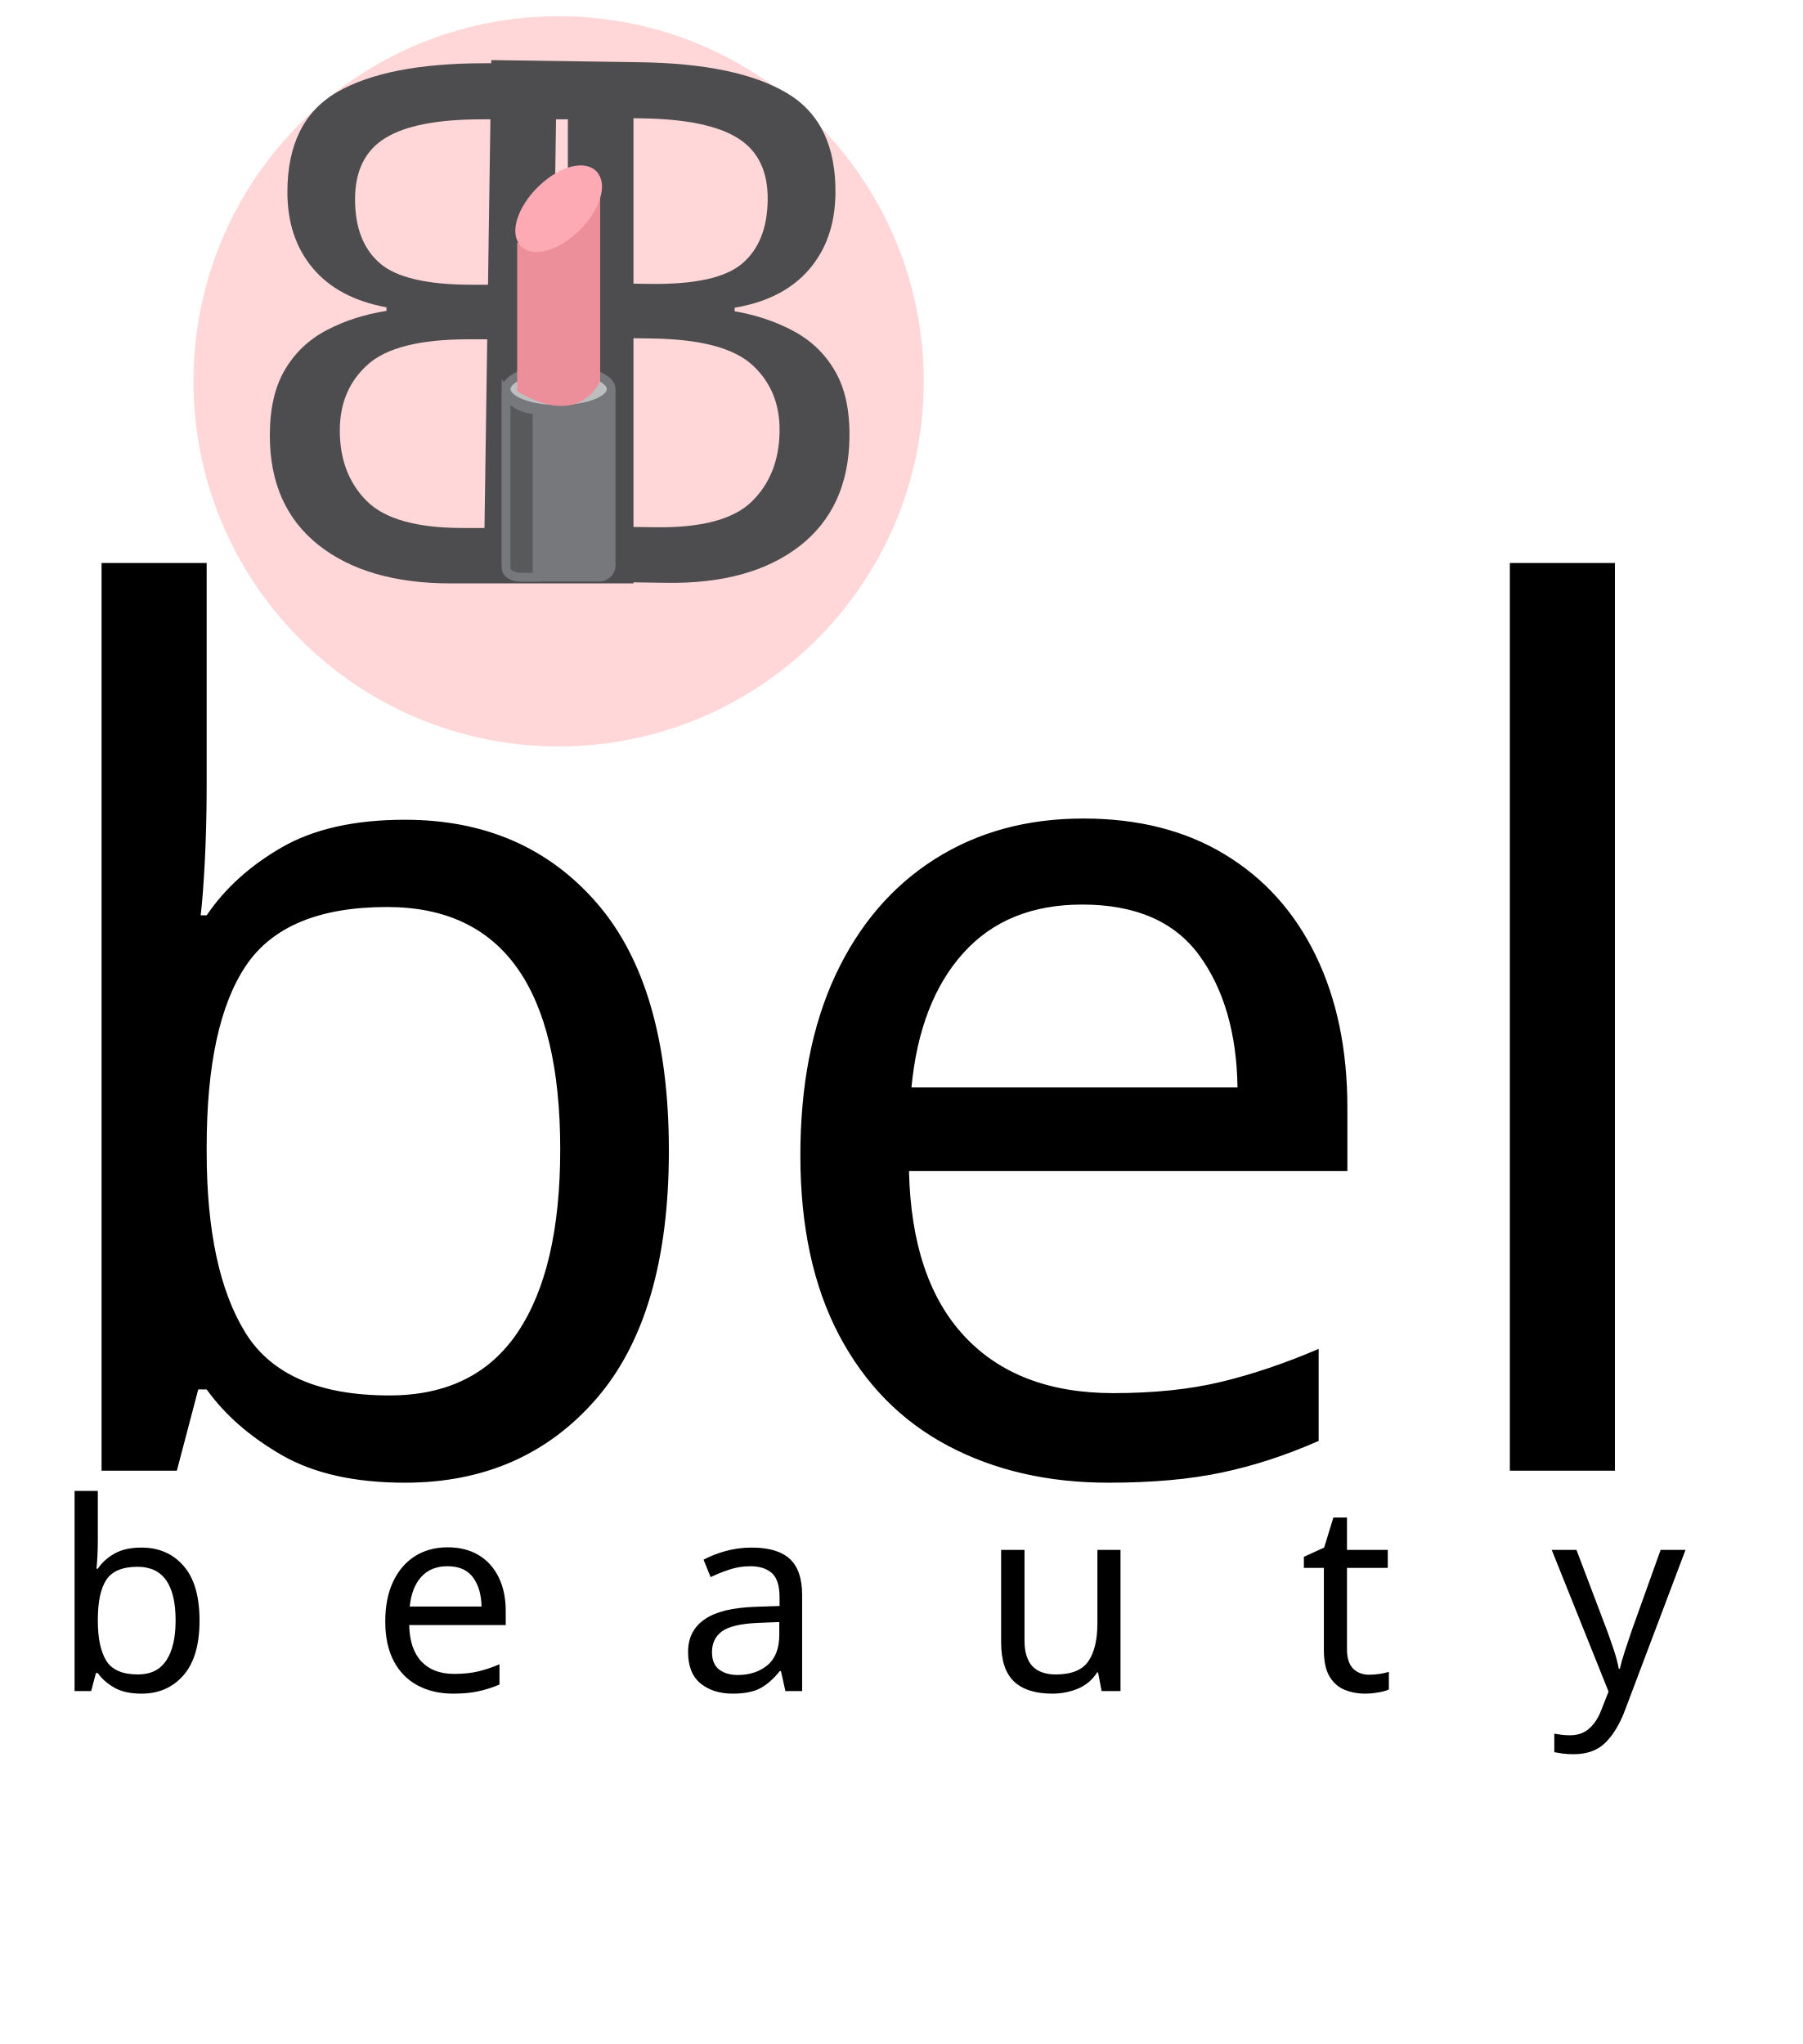
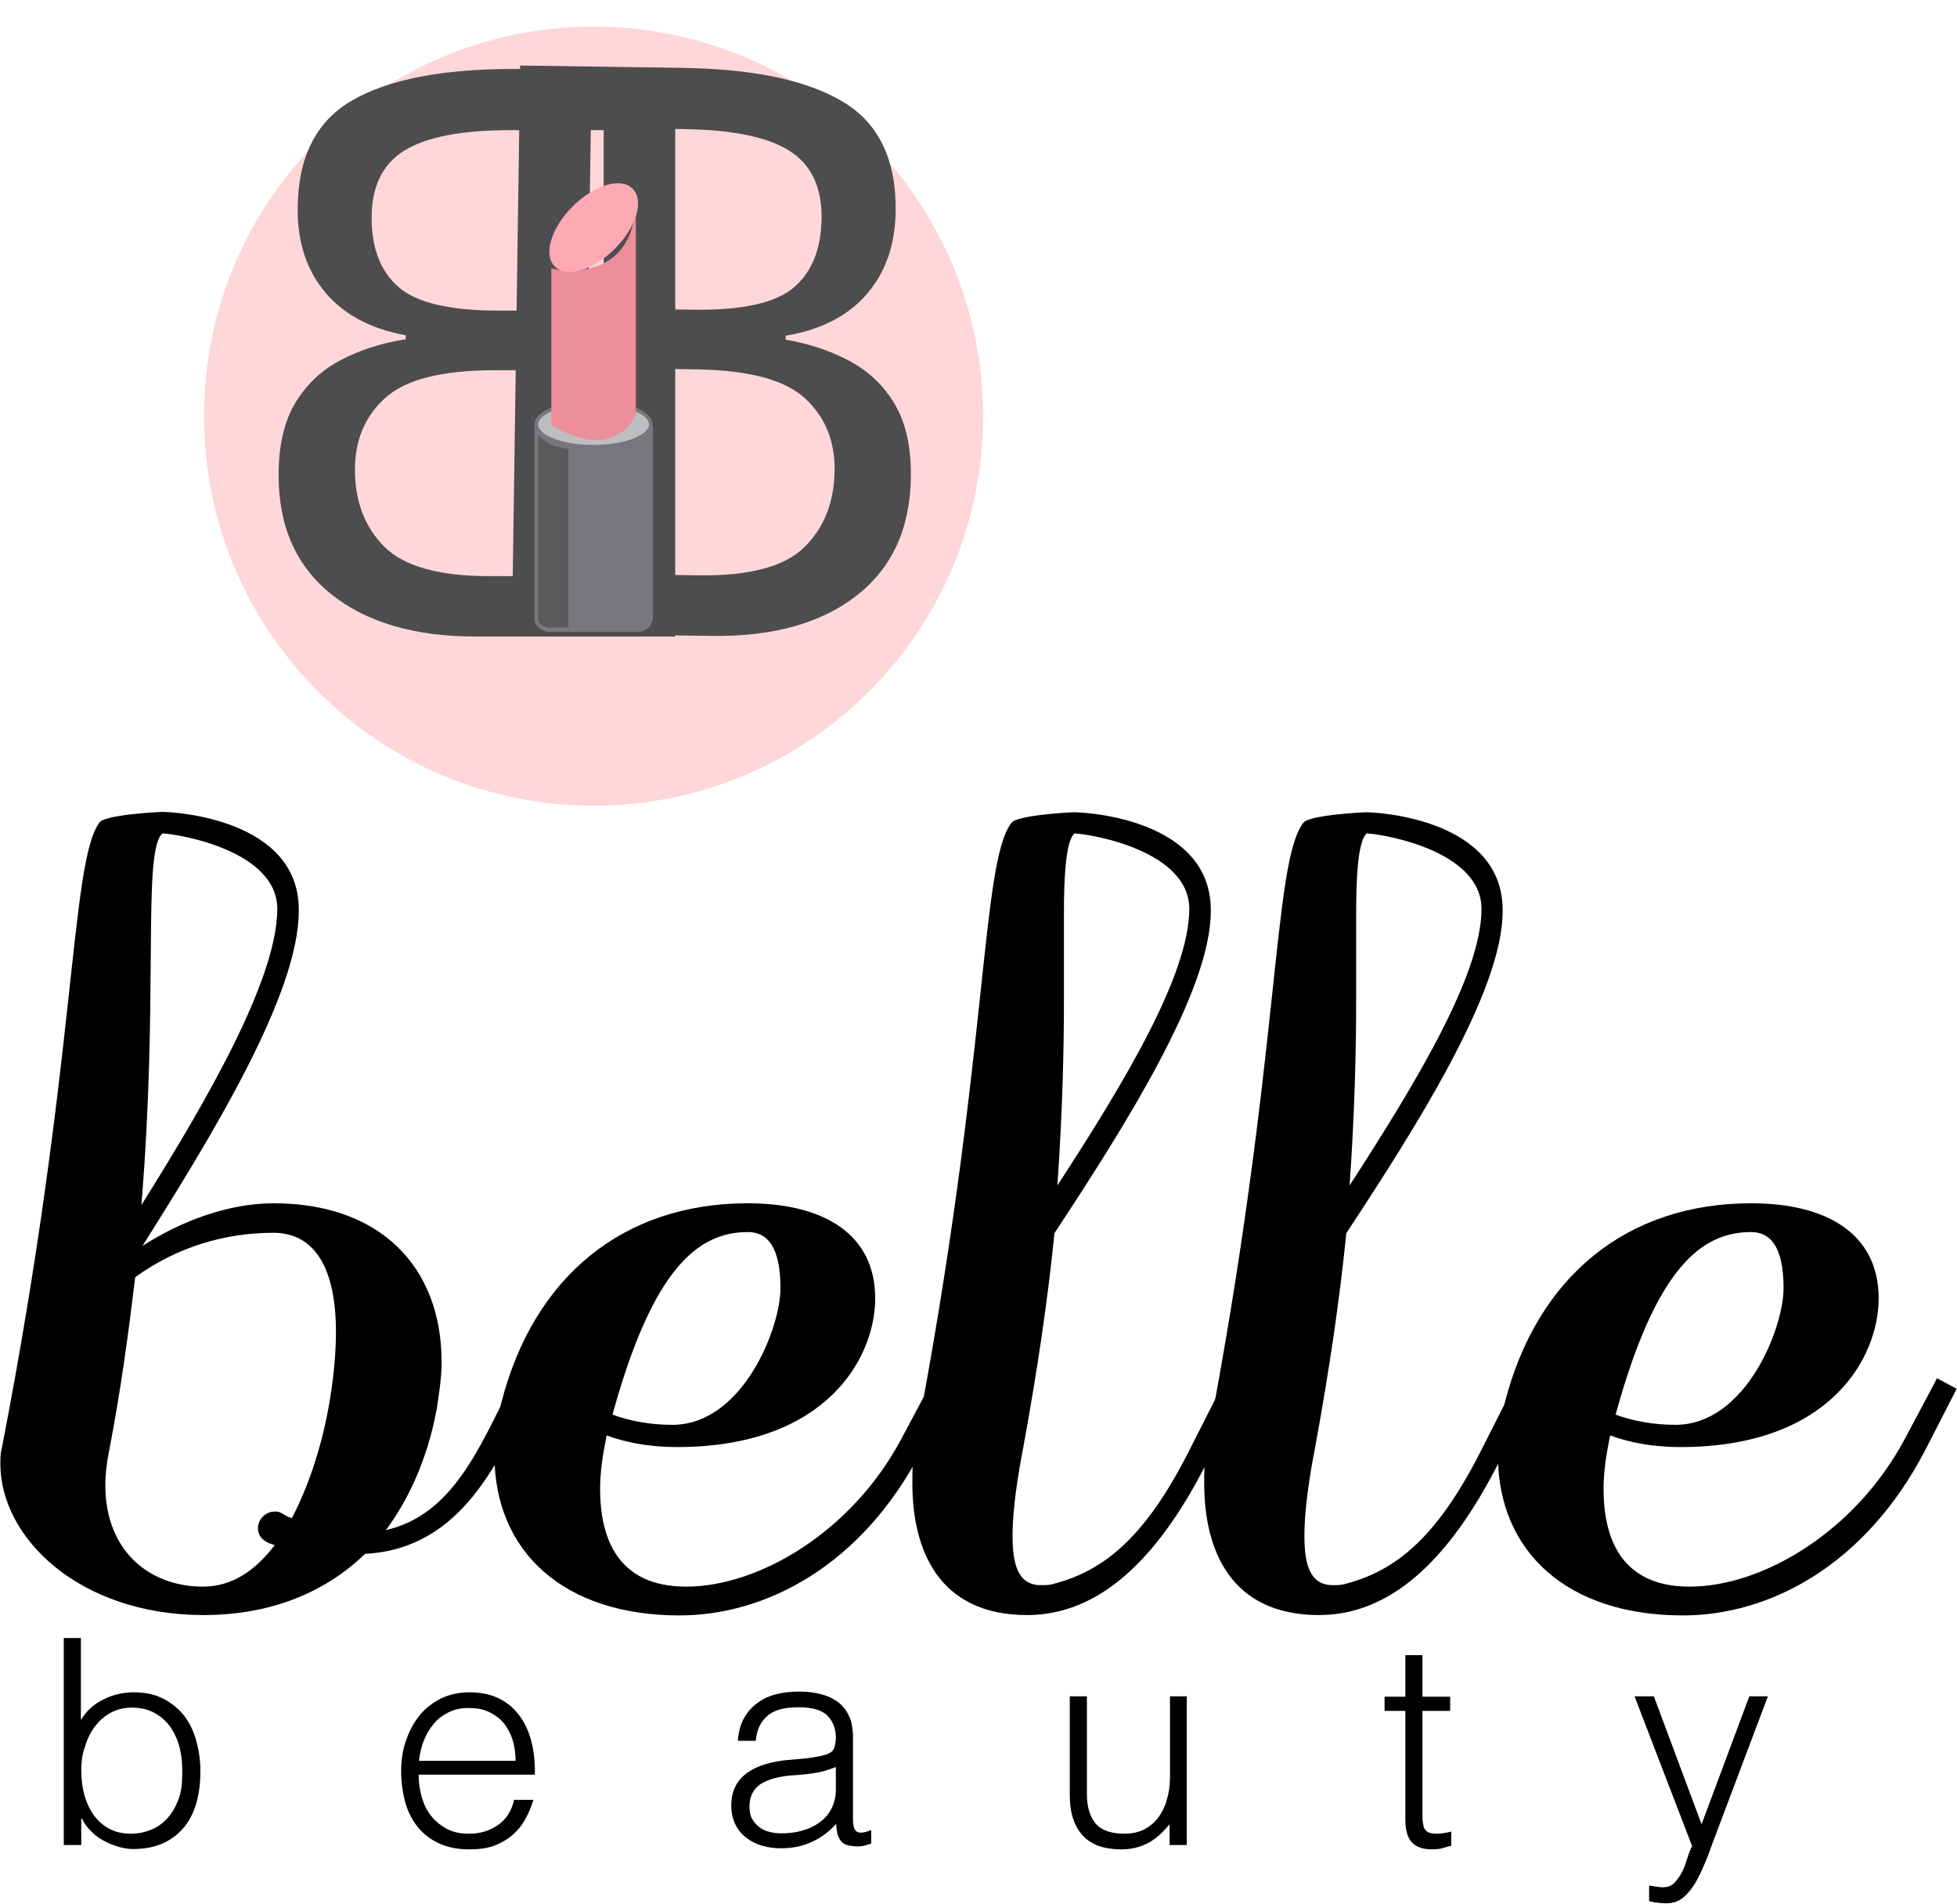
- <svg xmlns="http://www.w3.org/2000/svg" version="1.1" id="Layer_1" x="0px" y="0px" viewBox="0 0 206.877 234.612" enable-background="new 0 0 206.877 234.612" xml:space="preserve">
+ <svg xmlns="http://www.w3.org/2000/svg" version="1.1" id="Layer_1" x="0px" y="0px" viewBox="130.5 0 537.1 522.4" enable-background="new 130.5 0 537.1 522.4" xml:space="preserve">
  <g>
-     <circle fill="#FFD7D9" stroke="#FFD7D9" stroke-width="3" stroke-miterlimit="10" cx="64.111" cy="43.767" r="40.407" />
+     <circle fill="#FFD7D9" stroke="#FFD7D9" stroke-width="3" stroke-miterlimit="10" cx="293.4" cy="114.2" r="105.4" />
    <g>
-       <text transform="matrix(-1 0 0 1 80.8116 66.9622)" fill="#4D4D4F" font-family="'odstemplikBold'" font-size="83.627">B</text>
-       <text transform="matrix(0.9999 0.0145 -0.0145 0.9999 47.4081 66.4757)" fill="#4D4D4F" font-family="'odstemplikBold'" font-size="83.627">B</text>
+       <text transform="matrix(-1 0 0 1 336.9762 174.6758)" fill="#4D4D4F" font-family="'odstemplikBold'" font-size="218.146">B</text>
+       <text transform="matrix(0.9999 1.449993e-02 -1.449993e-02 0.9999 249.8411 173.4069)" fill="#4D4D4F" font-family="'odstemplikBold'" font-size="218.147">B</text>
    </g>
    <g>
      <g>
-         <path fill="#77787B" stroke="#77787B" stroke-miterlimit="10" d="M59.47,43.737h-0.014c-0.754,0-1.365,0.611-1.365,1.365v19.783     c0,0.754,0.611,1.365,1.365,1.365h9.32c0.754,0,1.365-0.611,1.365-1.365V45.101c0-0.754-0.611-1.365-1.365-1.365H59.47z" />
-         <ellipse fill="#BCBEC0" stroke="#77787B" stroke-miterlimit="10" cx="64.117" cy="44.659" rx="6.025" ry="2.333" />
+         <path fill="#77787B" stroke="#77787B" stroke-miterlimit="10" d="M281.3,114.1L281.3,114.1c-2,0-3.6,1.6-3.6,3.6v51.6     c0,2,1.6,3.6,3.6,3.6h24.3c2,0,3.6-1.6,3.6-3.6v-51.6c0-2-1.6-3.6-3.6-3.6L281.3,114.1L281.3,114.1z" />
+         <ellipse fill="#BCBEC0" stroke="#77787B" stroke-miterlimit="10" cx="293.4" cy="116.5" rx="15.7" ry="6.1" />
        <g>
-           <path fill="#ED8F9B" stroke="#ED8F9B" stroke-miterlimit="10" d="M68.379,23.957v19.634c0,0-1.89,4.871-8.524,1.025V28.465      C59.855,28.465,66.616,29.96,68.379,23.957z" />
-           <ellipse transform="matrix(-0.7071 -0.7071 0.7071 -0.7071 92.5143 86.234)" fill="#FDAAB5" stroke="#FDAAB5" stroke-miterlimit="10" cx="64.117" cy="23.957" rx="2.948" ry="5.599" />
+           <path fill="#ED8F9B" stroke="#ED8F9B" stroke-miterlimit="10" d="M304.5,62.5v51.2c0,0-4.9,12.7-22.2,2.7V74.3      C282.3,74.3,299.9,78.2,304.5,62.5z" />
+           <ellipse transform="matrix(-0.7071 0.7071 -0.7071 -0.7071 545.1019 -100.8025)" fill="#FDAAB5" stroke="#FDAAB5" stroke-miterlimit="10" cx="293.4" cy="62.5" rx="14.6" ry="7.7" />
        </g>
      </g>
-       <path fill="#58595B" stroke="#77787B" stroke-miterlimit="10" d="M59.843,66.249c0,0-1.763,0.013-1.763-1.098V45.263    c0,0,1.076,1.767,3.55,1.767v19.219H59.843z" />
+       <path fill="#58595B" stroke="#77787B" stroke-miterlimit="10" d="M282.3,172.8c0,0-4.6,0-4.6-2.9v-51.9c0,0,2.8,4.6,9.3,4.6v50.1    H282.3z" />
    </g>
  </g>
  <g>
-     <text transform="matrix(1 0 0 1 1.220703e-04 168.8106)" font-family="'odstemplikBold'" font-size="137.087">belle</text>
-     <text transform="matrix(0.9987 0 0 1 6.0002 194.1011)" font-family="'Helvetica-Light'" font-size="30.216" letter-spacing="18.024">beauty</text>
+     <g enable-background="new    ">
+       <path d="M205.6,330.2c29,0,46.1,17.2,46.1,43.6c0,4.3-0.7,8.6-1.4,13.2c-2.5,13.2-7.5,24.3-13.9,32.9    c18.6-4.3,25.7-22.9,34.7-40.4l0.7-1.4l5.4,2.9l-0.7,1.4c-8.9,17.9-19,42.6-45.8,44c-11.8,11.4-27.2,16.8-44.3,16.8    c-34,0-55.8-21.1-55.8-41.5c0-1.4,0-2.9,0.4-4.3c20.7-106.6,18.6-160.6,26.8-171.7c1.4-2.1,16.1-2.9,17.2-2.9    c3.9,0,37.2,2.1,37.5,26.5v0.7c0,22.9-24,61.9-42.9,91.9C180.5,334.9,193.4,330.2,205.6,330.2z M159.4,407.5    c0,18.2,12.2,27.9,26.8,27.9c7.9,0,14.3-4.3,19.7-11.4c-4.3-1.1-4.6-3.6-4.6-4.6c0-2.5,2.1-4.6,4.6-4.6c0.7,0,1.1,0,1.8,0.4    c0.7,0.4,1.8,1.1,2.9,1.4c4.3-8.2,7.9-18.6,10-30c1.4-7.5,2.1-15,2.1-21.1c0-16.8-5.4-27.2-17.2-27.2c-13.2,0-26.5,3.9-37.9,12.2    c-1.8,15-3.9,30.8-7.2,47.9C159.8,401.4,159.4,404.6,159.4,407.5z M206.6,249.4c0-15.7-26.1-20.4-31.5-20.7l-0.4,0.4    c-5,6.4-0.7,45.1-5.4,101.6C188,300.9,206.6,268.3,206.6,249.4z" />
+       <path d="M268.1,384.9c8.9-34.7,33.6-54.7,67.6-54.7c21.1,0,35,8.6,35,26.1c0,16.1-13.2,40.8-54.4,40.8c-7.2,0-13.6-1.1-19.3-3.2    c-1.1,5.4-1.8,10-1.8,14.7c0,13.2,4.6,26.8,23.6,26.8c20,0,45.4-15,59-40.4l8.2-15.4l0.7-1.4l5.4,2.9l-0.7,1.4l-7.9,15.4    c-16.4,31.8-42.9,45.4-66.5,45.4c-31.8,0-50.8-17.5-50.8-44C266.4,394.6,266.7,389.9,268.1,384.9z M315,391    c19.3,0,29.7-26.5,29.7-37.5c0-11.8-3.9-15.4-8.9-15.4c-13.6,0-26.1,9.7-37.2,50.1C303.2,389.9,308.9,391,315,391z" />
+       <path d="M416.2,435c1.1,0,2.5,0,3.6-0.4c13.6-3.6,24.7-12.5,36.5-35.4l10.7-21.1l5.4,2.9l-10.7,20.4    c-13.6,26.8-29.7,41.8-49.3,41.8c-24.3,0-31.5-17.9-31.5-36.1c0-3.6,0-7.2,0.7-10.7c20.4-106.2,17.9-159.5,26.5-170.6    c1.4-2.1,16.1-2.9,17.2-2.9c3.9,0,37.2,2.1,37.5,26.5v0.7c0,21.8-23.6,59-42.9,88.3c-1.8,17.9-4.6,37.2-8.6,59    c-1.4,7.2-2.9,16.5-2.9,24S409.7,435,416.2,435z M456.9,249.4c0-15.7-26.1-20.4-31.5-20.7l-0.4,0.4c-2.1,2.9-2.5,12.5-2.5,21.5    v23.2c0,14.3-0.4,31.5-1.8,51.5C439.4,296.6,456.9,267.3,456.9,249.4z" />
+       <path d="M496.3,435c1.1,0,2.5,0,3.6-0.4c13.6-3.6,24.7-12.5,36.5-35.4l10.7-21.1l5.4,2.9l-10.7,20.4    c-13.6,26.8-29.7,41.8-49.3,41.8c-24.3,0-31.5-17.9-31.5-36.1c0-3.6,0-7.2,0.7-10.7c20.4-106.2,17.9-159.5,26.5-170.6    c1.4-2.1,16.1-2.9,17.2-2.9c3.9,0,37.2,2.1,37.5,26.5v0.7c0,21.8-23.6,59-42.9,88.3c-1.8,17.9-4.6,37.2-8.6,59    c-1.4,7.2-2.9,16.5-2.9,24S489.8,435,496.3,435z M537.1,249.4c0-15.7-26.1-20.4-31.5-20.7l-0.4,0.4c-2.1,2.9-2.5,12.5-2.5,21.5    v23.2c0,14.3-0.4,31.5-1.8,51.5C519.5,296.6,537.1,267.3,537.1,249.4z" />
+       <path d="M543.5,384.9c8.9-34.7,33.6-54.7,67.6-54.7c21.1,0,35,8.6,35,26.1c0,16.1-13.2,40.8-54.4,40.8c-7.2,0-13.6-1.1-19.3-3.2    c-1.1,5.4-1.8,10-1.8,14.7c0,13.2,4.6,26.8,23.6,26.8c20,0,45.4-15,59-40.4l8.2-15.4l0.7-1.4l5.4,2.9l-0.7,1.4l-7.9,15.4    c-16.5,31.8-42.9,45.4-66.5,45.4c-31.8,0-50.8-17.5-50.8-44C541.7,394.6,542.1,389.9,543.5,384.9z M590.3,391    c19.3,0,29.7-26.5,29.7-37.5c0-11.8-3.9-15.4-8.9-15.4c-13.6,0-26.1,9.7-37.2,50.1C578.5,389.9,584.3,391,590.3,391z" />
+     </g>
+     <g enable-background="new    ">
+       <path d="M152.8,506.3H148v-56.8h4.7V472c1.5-2.5,3.6-4.4,6.3-5.7c2.6-1.3,5.4-1.9,8.3-1.9c3.1,0,5.8,0.6,8.1,1.8    c2.3,1.2,4.2,2.8,5.7,4.7c1.5,2,2.6,4.3,3.3,6.9c0.7,2.6,1.1,5.4,1.1,8.2c0,3-0.3,5.8-1,8.4c-0.7,2.6-1.8,4.9-3.3,6.8    c-1.5,1.9-3.4,3.4-5.7,4.5c-2.3,1.1-5.1,1.7-8.4,1.7c-1.3,0-2.7-0.2-4-0.6c-1.4-0.4-2.7-0.9-4-1.6c-1.3-0.7-2.5-1.5-3.5-2.6    c-1.1-1-2-2.2-2.6-3.6h-0.2V506.3z M152.8,485.8c0,2.5,0.3,4.8,0.9,6.9c0.6,2.1,1.5,4,2.6,5.5c1.2,1.6,2.6,2.8,4.3,3.7    c1.7,0.9,3.7,1.3,5.9,1.3c2,0,3.8-0.4,5.5-1.1c1.7-0.7,3.1-1.7,4.4-3.1c1.3-1.4,2.2-3,3-5s1.1-4.2,1.1-6.8c0.1-2.6-0.1-5-0.6-7.2    c-0.5-2.2-1.4-4.2-2.5-5.9c-1.2-1.7-2.6-3-4.4-4c-1.8-1-3.9-1.5-6.3-1.5c-2.2,0-4.1,0.5-5.8,1.4c-1.7,0.9-3.1,2.2-4.3,3.7    c-1.2,1.6-2.1,3.4-2.7,5.4C153.1,481.2,152.8,483.4,152.8,485.8z" />
+       <path d="M245.4,487c0,2.2,0.3,4.3,0.9,6.3c0.6,2,1.4,3.7,2.6,5.1c1.1,1.4,2.6,2.6,4.3,3.5s3.7,1.3,6,1.3c3.1,0,5.7-0.8,8-2.4    s3.7-3.9,4.4-6.9h5.3c-0.6,1.9-1.3,3.7-2.3,5.4c-0.9,1.7-2.1,3.1-3.5,4.3c-1.4,1.2-3.1,2.2-5,2.9c-1.9,0.7-4.2,1-6.8,1    c-3.3,0-6.1-0.6-8.4-1.7c-2.4-1.1-4.3-2.6-5.8-4.5c-1.5-1.9-2.7-4.2-3.4-6.8c-0.7-2.6-1.1-5.4-1.1-8.4s0.4-5.8,1.3-8.4    c0.9-2.6,2.1-4.9,3.7-6.9c1.6-2,3.6-3.5,5.9-4.7c2.3-1.1,4.9-1.7,7.9-1.7c5.6,0,10,1.9,13.2,5.8c3.2,3.9,4.8,9.5,4.7,16.8H245.4z     M272,483.1c0-2-0.3-3.9-0.8-5.6c-0.6-1.8-1.4-3.3-2.4-4.6c-1.1-1.3-2.4-2.3-4.1-3.1c-1.6-0.8-3.5-1.1-5.6-1.1    c-2.1,0-3.9,0.4-5.5,1.2c-1.6,0.8-3,1.8-4.1,3.2c-1.1,1.3-2,2.8-2.7,4.6c-0.7,1.7-1.1,3.6-1.3,5.5H272z" />
+       <path d="M351.9,482.5c0.9-0.1,2-0.3,3.2-0.5c1.2-0.2,2.2-0.5,3-0.9c0.8-0.4,1.3-1,1.5-1.9c0.2-0.9,0.3-1.7,0.3-2.4    c0-2.4-0.8-4.4-2.3-6c-1.5-1.5-4.2-2.3-7.8-2.3c-1.6,0-3.1,0.1-4.5,0.4c-1.4,0.3-2.6,0.8-3.6,1.5c-1,0.7-1.9,1.7-2.5,2.8    c-0.7,1.2-1.1,2.7-1.3,4.5H333c0.2-2.4,0.7-4.5,1.7-6.2c0.9-1.7,2.2-3.1,3.7-4.2c1.5-1.1,3.2-1.9,5.2-2.4c2-0.5,4.1-0.7,6.3-0.7    c2,0,4,0.2,5.8,0.7c1.8,0.4,3.4,1.2,4.7,2.1c1.3,1,2.4,2.3,3.1,3.9c0.8,1.6,1.1,3.6,1.1,6v22.2c0,1.8,0.3,3,1,3.5    c0.7,0.5,2,0.4,4-0.4v3.7c-0.4,0.1-0.9,0.3-1.6,0.5c-0.7,0.2-1.4,0.3-2.1,0.3c-0.7,0-1.4-0.1-2.1-0.2c-0.8-0.1-1.4-0.4-1.9-0.7    c-0.5-0.4-0.9-0.9-1.1-1.4c-0.3-0.6-0.5-1.2-0.6-1.8c-0.1-0.7-0.2-1.4-0.2-2.1c-2,2.2-4.3,3.9-6.8,5c-2.6,1.2-5.4,1.7-8.3,1.7    c-1.8,0-3.5-0.2-5.2-0.7c-1.7-0.5-3.1-1.2-4.4-2.2c-1.3-1-2.3-2.2-3-3.7c-0.7-1.4-1.1-3.2-1.1-5.2c0-6.9,4.7-11,14.2-12.3    L351.9,482.5z M359.9,484.9c-2,0.8-4,1.4-6.1,1.7c-2,0.3-4.1,0.5-6.1,0.6c-3.6,0.3-6.4,1.1-8.5,2.4c-2,1.4-3,3.4-3,6.2    c0,1.3,0.2,2.4,0.7,3.3c0.5,0.9,1.2,1.7,2,2.3c0.8,0.6,1.8,1.1,2.8,1.3c1.1,0.3,2.2,0.4,3.3,0.4c1.9,0,3.7-0.2,5.5-0.7    c1.8-0.5,3.4-1.2,4.8-2.2c1.4-1,2.5-2.2,3.3-3.7c0.8-1.5,1.3-3.3,1.3-5.3V484.9z" />
+       <path d="M451.5,465.5h4.7v40.8h-4.7v-5.7c-0.6,0.7-1.3,1.5-2.1,2.3c-0.8,0.8-1.7,1.5-2.7,2.2c-1,0.7-2.2,1.2-3.6,1.7    c-1.4,0.4-2.9,0.7-4.7,0.7c-2.7,0-5-0.4-6.8-1.1c-1.8-0.8-3.3-1.8-4.4-3.2c-1.1-1.4-1.9-3-2.4-4.8c-0.5-1.8-0.7-3.8-0.7-6v-26.9    h4.7v26.8c0,3.5,0.8,6.2,2.4,8.1c1.6,1.9,4.3,2.8,8,2.8c1.9,0,3.7-0.4,5.2-1.1c1.5-0.8,2.8-1.8,3.9-3.2c1-1.4,1.9-3,2.4-4.9    c0.6-1.9,0.9-4,0.9-6.2V465.5z" />
+       <path d="M528.9,506.5c-0.6,0.1-1.3,0.3-2.3,0.6c-0.9,0.3-2,0.4-3.1,0.4c-2.4,0-4.2-0.6-5.4-1.8c-1.2-1.2-1.9-3.3-1.9-6.3v-29.9    h-5.7v-3.9h5.7v-11.4h4.7v11.4h7.6v3.9h-7.6v28c0,1,0,1.9,0.1,2.6c0.1,0.7,0.2,1.3,0.5,1.8c0.3,0.5,0.7,0.8,1.2,1    c0.6,0.2,1.3,0.3,2.3,0.3c0.6,0,1.3-0.1,1.9-0.2c0.7-0.1,1.3-0.2,1.9-0.4V506.5z" />
+       <path d="M583,517.4c0.6,0.1,1.3,0.2,1.9,0.3c0.7,0.1,1.3,0.2,2,0.2c1.3,0,2.4-0.4,3.2-1.3c0.8-0.8,1.5-1.9,2.1-3    c0.6-1.2,1-2.4,1.4-3.7c0.4-1.3,0.8-2.4,1.3-3.3l-15.8-41.1h5.3l13.1,35.1l13.1-35.1h5.1l-15.2,40.3c-0.9,2.6-1.8,4.9-2.7,6.9    c-0.9,2-1.8,3.8-2.8,5.2c-1,1.4-2,2.5-3.2,3.3c-1.2,0.8-2.6,1.1-4.2,1.1c-0.8,0-1.6-0.1-2.4-0.2c-0.8-0.1-1.5-0.2-2.1-0.4V517.4z" />
+     </g>
  </g>
</svg>
